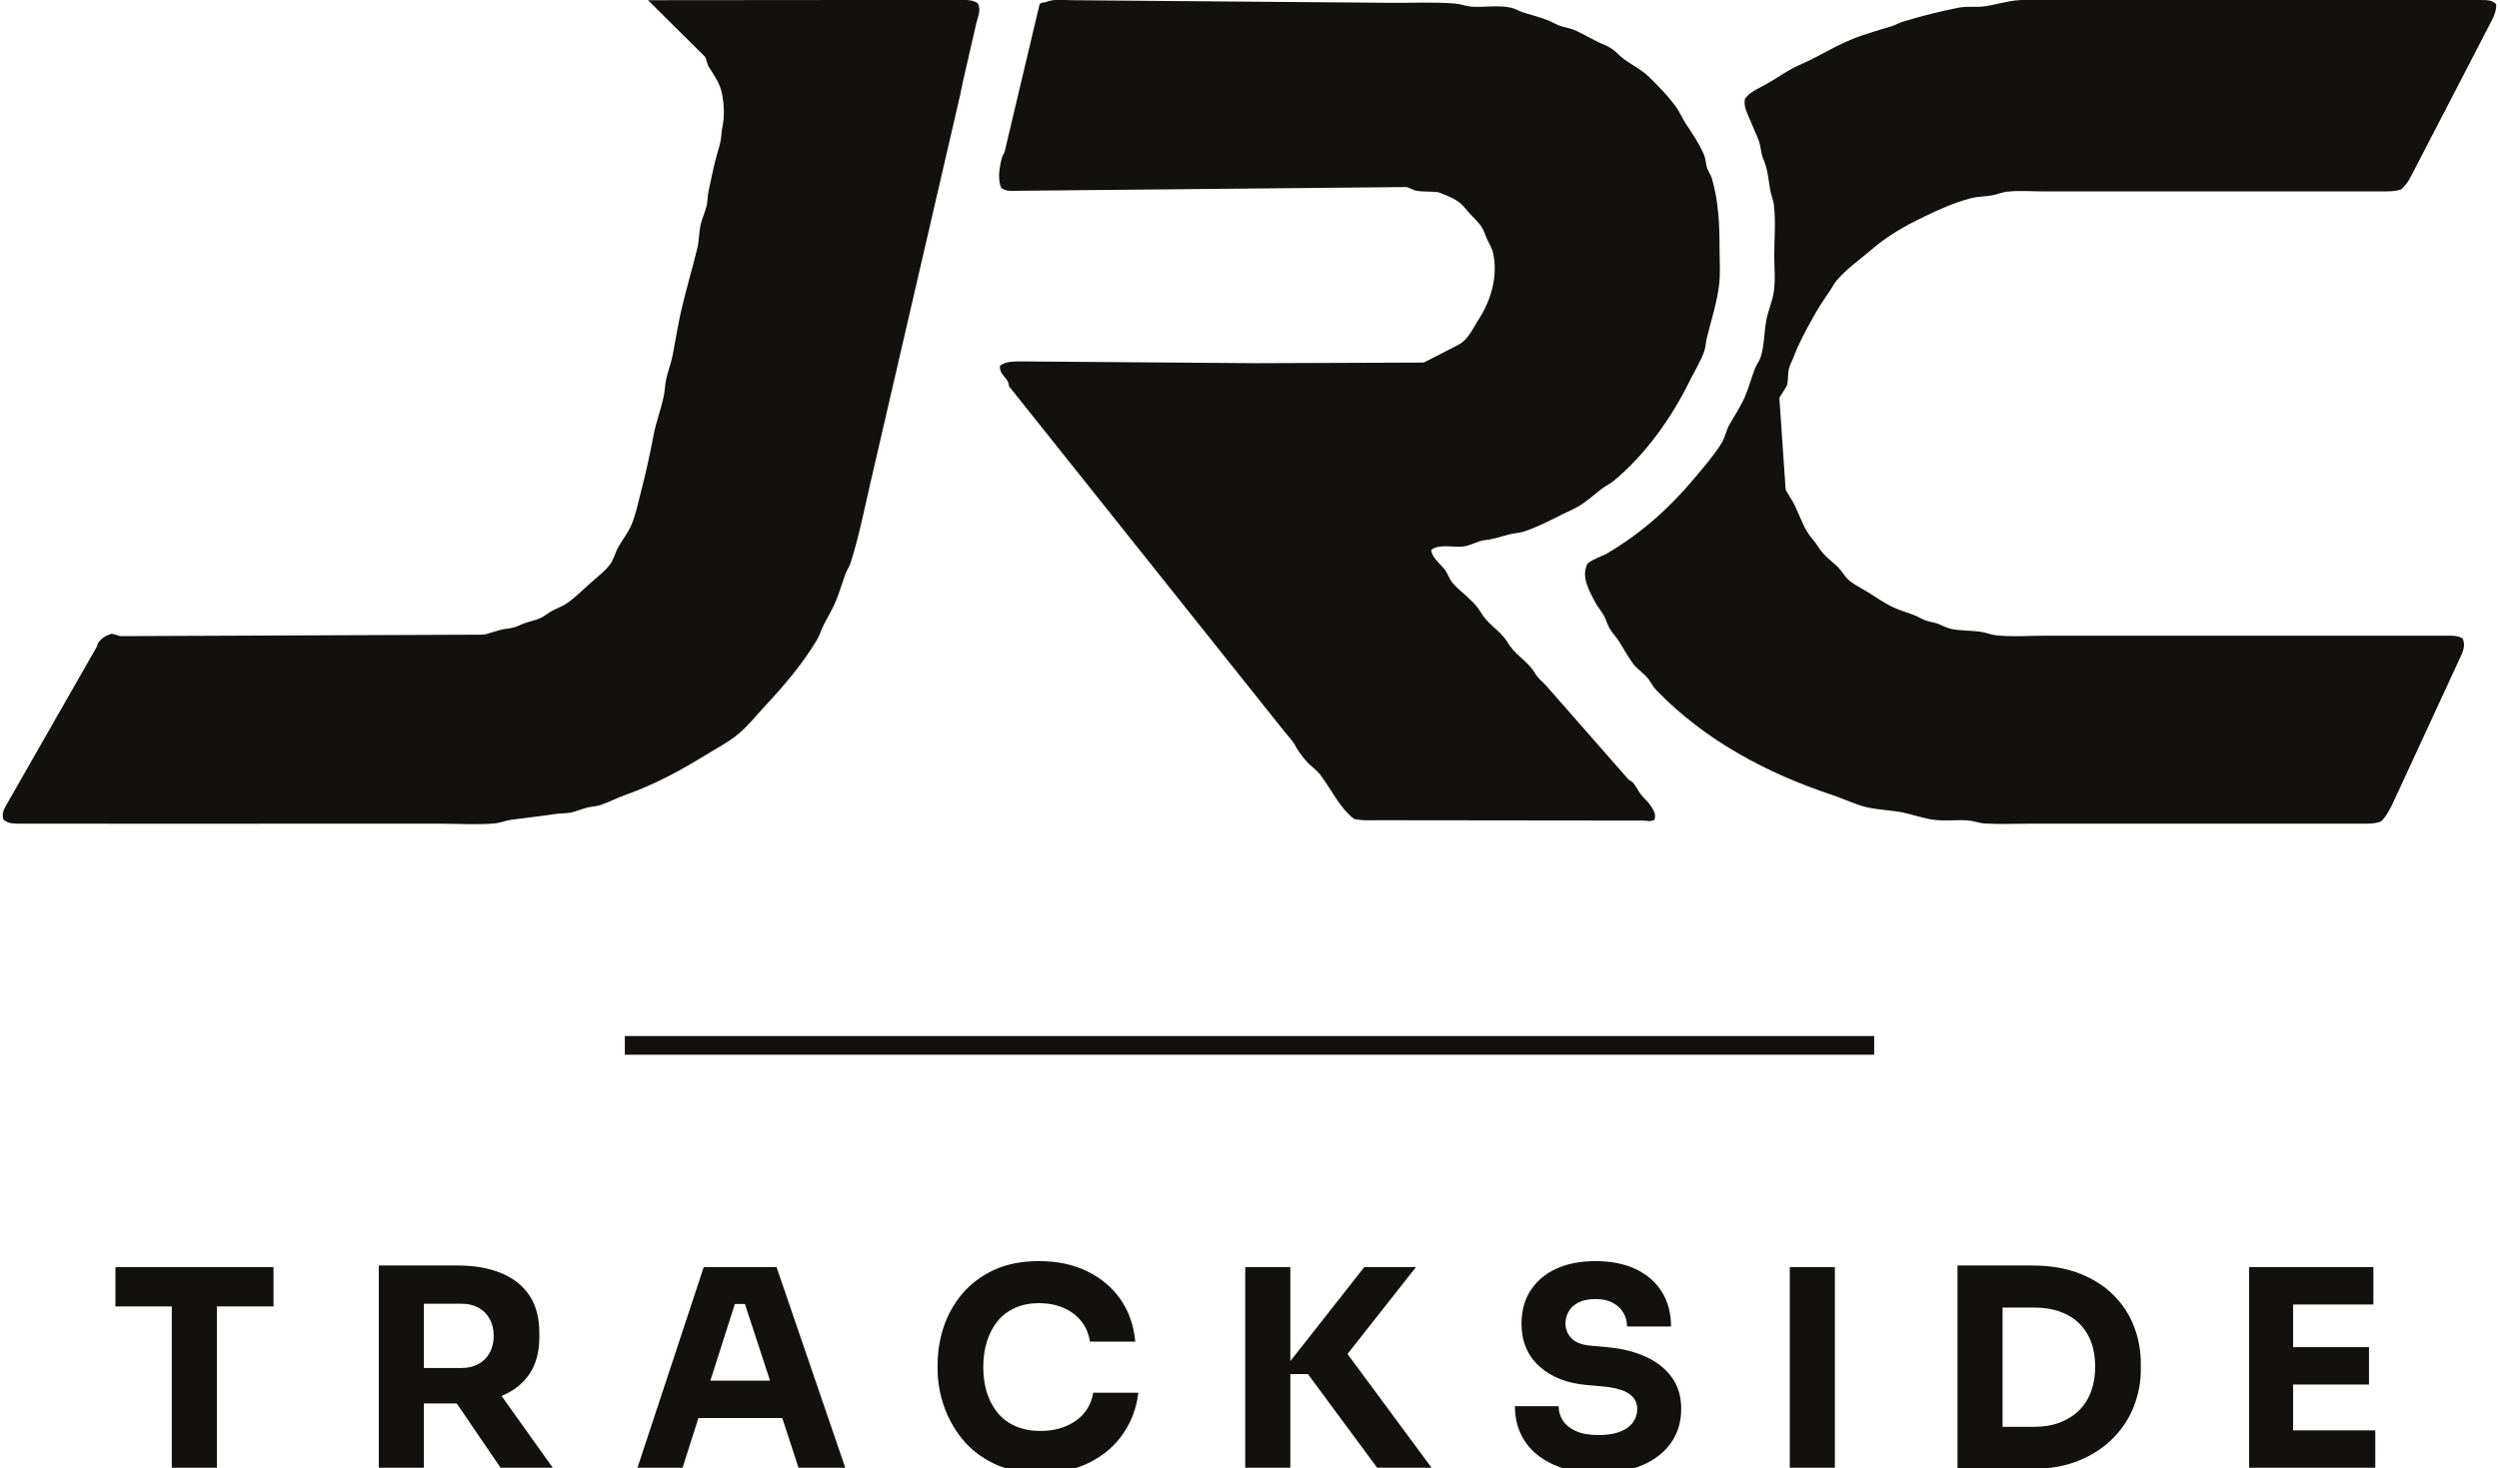
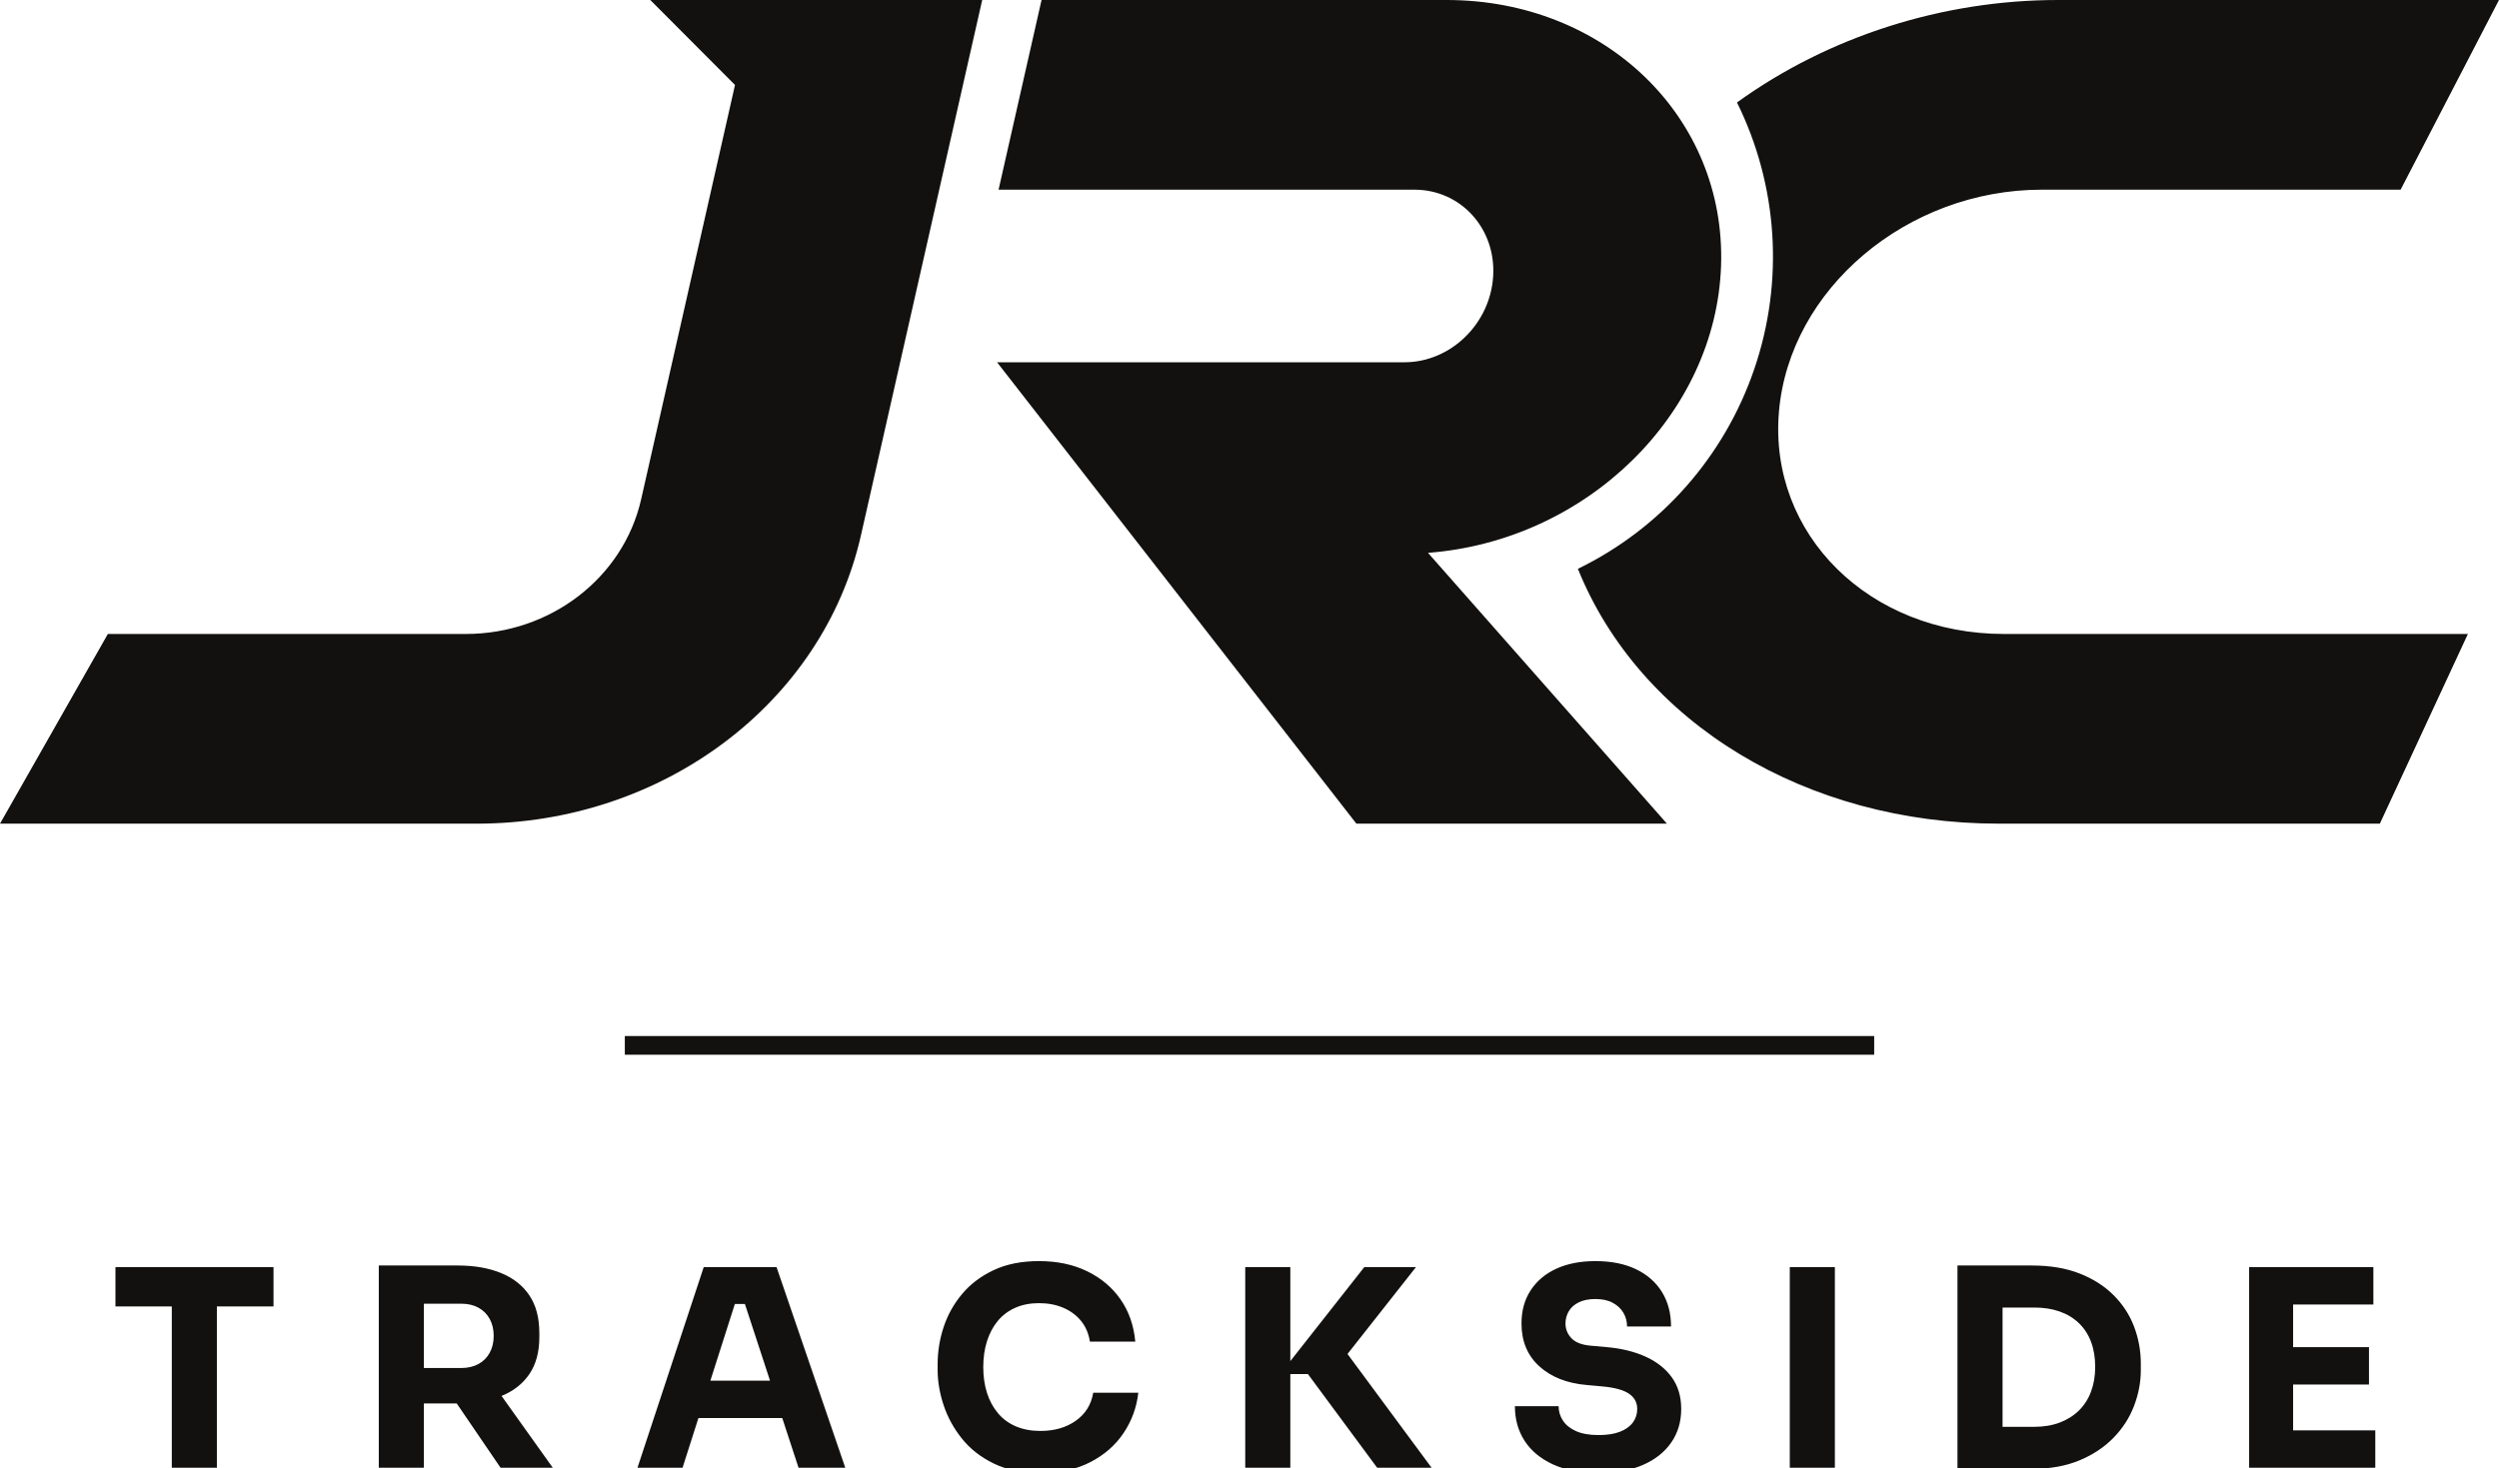
<svg xmlns="http://www.w3.org/2000/svg" viewBox="0 0 9091 5341" width="9091" height="5341">
  <g transform="scale(12.43639)" fill="#121110">
-     <path fill-rule="evenodd" d="M725.589 0.003C727.363 0.038 728.881 -0.076 730.168 1.211C730.324 2.579 729.653 4.503 729.058 5.651L705.14 51.809C704.447 53.146 703.537 54.37 702.449 55.389C700.497 56.093 698.56 55.999 696.49 56C670.225 56 643.96 56 617.695 56C611.029 56 604.363 56 597.696 56C594.174 56 590.494 55.698 586.991 56.098C585.497 56.269 584.126 56.917 582.648 57.176C580.613 57.531 578.502 57.489 576.497 58.012C571.575 59.296 566.982 61.38 562.432 63.597C556.862 66.311 552.135 69.01 547.409 73.059C544.029 75.955 540.184 78.651 537.262 82.053C536.507 82.932 536.031 83.964 535.382 84.913C533.562 87.569 531.933 90.01 530.374 92.831C528.262 96.655 526.216 100.349 524.665 104.448C524.23 105.596 523.587 106.677 523.29 107.873C522.93 109.325 523.112 110.828 522.85 112.29C522.663 113.335 520.475 116.144 520.501 116.516L522.322 143.103C522.362 143.684 524.433 146.598 524.909 147.669L527.387 153.251C528.125 154.915 528.996 156.319 530.192 157.718C531.415 159.096 532.218 160.757 533.455 162.107C534.878 163.66 536.678 164.824 538.072 166.408C539.111 167.59 539.792 168.972 541.048 169.959C542.695 171.254 544.524 172.119 546.291 173.209C548.775 174.741 551.246 176.496 553.894 177.739C555.879 178.67 558.007 179.212 560.03 180.03C561.196 180.501 562.261 181.198 563.456 181.603C564.595 181.988 565.798 182.108 566.926 182.536C568.227 183.03 569.392 183.742 570.773 184.022C573.465 184.568 576.279 184.47 579.002 184.797C580.748 185.006 582.359 185.739 584.102 185.916C588.794 186.393 593.705 186 598.42 186C607.353 186 616.285 186 625.218 186C655.483 186 685.747 185.987 716.012 186.001C717.664 186.02 718.974 185.977 720.384 186.827C721.282 189.071 720.401 190.764 719.452 192.815L700.475 233.871C699.468 236.049 698.245 238.631 696.544 240.332C694.612 241.099 692.698 240.998 690.627 241C666.362 241 642.097 241 617.832 241C609.699 241 601.566 241 593.433 241C589.2 241 584.903 241.214 580.677 240.957C578.932 240.851 577.316 240.186 575.578 240.057C572.319 239.814 568.999 240.291 565.754 239.881C562.57 239.48 559.54 238.306 556.412 237.7C552.929 237.025 549.311 236.982 545.86 236.147C542.578 235.353 539.487 233.785 536.294 232.728C517.043 226.355 498.728 216.703 484.429 201.853C483.412 200.797 482.847 199.456 481.914 198.342C480.67 196.856 478.966 195.832 477.785 194.285C476.137 192.125 474.884 189.641 473.402 187.367C472.598 186.133 471.515 185.094 470.802 183.803C470.117 182.563 469.771 181.168 469.063 179.938C468.379 178.751 467.475 177.703 466.771 176.523C464.927 172.898 462.377 168.825 464.381 164.879C465.941 163.676 467.859 162.997 469.663 162.186C479.864 156.247 488.219 148.819 495.738 139.823C498.446 136.584 501.354 133.253 503.593 129.646C504.648 127.946 504.945 125.872 505.948 124.119C507.461 121.479 509.13 119.033 510.356 116.22C511.543 113.494 512.288 110.621 513.34 107.865C513.803 106.652 514.665 105.663 515.054 104.411C516.14 100.919 516.009 97.044 516.721 93.465C517.245 90.829 518.381 88.323 518.822 85.657C519.409 82.106 519 78.226 519 74.636C519 69.818 519.47 64.724 518.895 59.938C518.716 58.446 518.067 57.072 517.814 55.592C517.243 52.246 517.1 49.354 515.662 46.228C515.059 44.434 515.044 42.511 514.332 40.756C513.418 38.501 512.391 36.279 511.46 34.028C510.706 32.202 510.071 30.956 510.412 28.955C511.654 27.167 513.516 26.274 515.433 25.286C518.196 23.891 520.631 22.109 523.293 20.578C525.259 19.446 527.419 18.583 529.454 17.581C532.911 15.879 536.269 13.908 539.778 12.315C544.173 10.32 548.7 9.087 553.291 7.688C554.471 7.328 555.532 6.67 556.713 6.311C562.04 4.689 567.569 3.304 573.035 2.234C575.42 1.767 577.878 2.187 580.279 1.878C583.667 1.443 587.044 0.299 590.454 0.054C595.193 -0.287 600.048 0 604.799 0C613.732 0 622.665 0 631.597 0C662.928 0 694.259 -0.052 725.589 0.003ZM469.68 13.262C471.307 14.023 472.434 14.88 473.682 16.171C476.268 18.597 479.741 19.924 482.277 22.405C485.05 25.118 488.22 28.358 490.439 31.543C491.454 32.999 492.152 34.717 493.145 36.214C495.014 39.033 497.105 42.119 498.43 45.247C498.984 46.556 498.924 47.998 499.416 49.321C499.777 50.291 500.426 51.111 500.723 52.111C502.766 58.992 503 66.026 503 73.142C503 76.405 503.26 79.797 502.902 83.044C502.324 88.272 500.601 93.584 499.322 98.664C498.987 99.994 498.982 101.38 498.545 102.687C497.549 105.66 495.736 108.485 494.353 111.295C488.981 122.205 481.461 132.906 471.975 140.763C470.923 141.634 469.658 142.163 468.578 142.992C466.597 144.514 464.671 146.235 462.597 147.621C460.844 148.792 458.784 149.61 456.9 150.551C453.226 152.389 449.472 154.358 445.545 155.596C444.336 155.977 443.06 155.991 441.832 156.284C439.151 156.923 436.816 157.852 434.032 158.084C431.898 158.483 430.035 159.705 427.869 159.92C425.064 160.198 420.96 159.1 418.669 160.877C418.769 162.995 421.036 164.778 422.392 166.367C423.333 167.469 423.718 168.858 424.524 170.044C425.41 171.347 426.667 172.36 427.829 173.403C429.772 175.131 431.656 176.717 433.022 178.951C434.023 180.648 435.201 181.935 436.653 183.262C438.254 184.656 439.698 185.939 440.849 187.732C441.917 189.595 443.211 190.912 444.81 192.333C446.407 193.741 447.809 195.041 448.929 196.863C449.915 198.545 451.222 199.426 452.443 200.816L476.345 228.052C476.579 228.319 477.306 228.586 477.648 228.97C478.568 230.006 479.087 231.28 479.926 232.368C480.858 233.574 482.041 234.511 482.881 235.799C483.795 237.2 484.494 238.269 483.943 239.887C482.778 240.527 481.723 240.089 480.393 240.088L402.226 240.001C400.418 239.999 398.185 240.15 396.038 239.581C391.669 236.13 389.516 231.006 386.192 226.685C385.161 225.344 383.745 224.392 382.569 223.193C381.32 221.919 380.215 220.328 379.242 218.84C378.358 216.898 377.109 215.791 375.823 214.178L295.218 113.101C295.117 112.975 294.983 111.903 294.773 111.566C293.728 109.883 292.293 109.103 292.529 107C293.993 105.782 296.817 105.727 298.643 105.751L367.457 106.271L416.495 106.086L426.636 100.863C429.476 99.401 430.964 95.892 432.632 93.304C436.184 87.794 438.226 80.669 436.757 74.042C436.428 72.557 435.579 71.223 434.941 69.858C434.419 68.74 434.093 67.482 433.426 66.44C432.439 64.899 430.915 63.608 429.707 62.236C428.69 61.081 427.704 59.776 426.424 58.897C424.803 57.784 422.55 56.938 420.719 56.238C418.58 55.955 416.386 56.175 414.262 55.804C413.486 55.668 411.818 54.727 411.331 54.732L297.489 55.826C295.72 55.843 294.475 56.054 292.912 55.014C291.712 52.546 292.376 48.757 293.089 46.148C293.255 45.541 293.766 44.851 293.89 44.325L304.08 1.312C304.229 0.681 305.748 0.703 305.852 0.655C308.15 -0.409 311.141 0.042 313.6 0.062C323.866 0.146 334.132 0.231 344.399 0.315C365.198 0.485 385.998 0.656 406.797 0.826C413.003 0.877 419.356 0.541 425.543 1.033C427.282 1.172 428.896 1.845 430.641 1.955C434.333 2.188 438.326 1.44 441.954 2.242C443.275 2.534 444.422 3.293 445.709 3.688C448.117 4.427 450.542 5.048 452.898 5.978C454.073 6.442 455.144 7.138 456.337 7.559C457.667 8.028 459.068 8.166 460.375 8.723C463.562 10.078 466.453 11.993 469.68 13.262ZM281.398 -0.026C283.1 -0.027 284.572 0.029 286.01 0.933C287.049 3.061 286.095 4.582 285.611 6.69L281.593 24.21C281.316 25.414 281.101 26.765 280.814 28.004L254.642 141.152C252.874 148.795 251.263 157.097 248.779 164.796C248.426 165.892 247.723 166.807 247.328 167.882C246.344 170.559 245.572 173.303 244.469 175.954C243.491 178.305 242.164 180.489 240.996 182.743C240.246 184.19 239.818 185.791 238.982 187.194C234.652 194.45 229.244 200.738 223.509 206.883C221.099 209.465 218.802 212.394 216.092 214.665C213.196 217.092 209.842 218.808 206.652 220.774C199.092 225.434 191.639 229.495 183.266 232.468C180.766 233.356 178.374 234.583 175.88 235.482C174.58 235.95 173.208 235.962 171.874 236.276C170.211 236.667 168.64 237.427 166.963 237.765C165.507 238.059 164.012 237.924 162.549 238.156C158.201 238.844 153.86 239.265 149.48 239.874C147.871 240.098 146.382 240.776 144.762 240.926C139.53 241.41 134.087 241 128.834 241C118.434 241 108.034 241 97.634 241C66.968 241 36.301 241.032 5.635 240.998C3.81 240.965 2.452 240.998 1.024 239.832C0.363 237.883 1.314 236.485 2.27 234.811L28.274 189.301C28.462 188.971 28.478 188.464 28.741 188.072C29.668 186.696 30.996 185.98 32.518 185.466C33.494 185.465 34.724 186.136 35.452 186.133L141.057 185.702C142.646 185.696 146.115 184.063 148.438 183.954C149.932 183.765 151.111 183.397 152.469 182.748C154.316 181.888 156.361 181.661 158.185 180.802C159.312 180.271 160.276 179.427 161.355 178.807C162.776 177.991 164.399 177.504 165.746 176.572C168.301 174.805 170.576 172.536 172.873 170.453C174.703 168.795 176.853 167.251 178.352 165.273C179.549 163.694 179.925 161.744 180.882 160.041C182.124 157.831 183.705 155.938 184.712 153.568C185.86 150.865 186.517 147.742 187.248 144.898C188.761 139.018 190.089 133.192 191.199 127.248C191.907 123.456 193.36 119.761 194.141 115.973C194.481 114.326 194.523 112.631 194.868 110.985C195.371 108.593 196.313 106.292 196.779 103.883C197.622 99.53 198.283 95.128 199.288 90.793C200.707 84.675 202.514 78.646 203.992 72.55C204.51 70.413 204.458 68.185 204.881 66.031C205.26 64.1 206.17 62.313 206.653 60.407C207.033 58.906 206.951 57.346 207.283 55.837C207.951 52.8 208.565 49.68 209.319 46.673C209.932 44.23 210.834 42.099 210.997 39.551C211.097 37.807 211.596 36.143 211.706 34.417C211.866 31.9 211.611 28.801 210.938 26.368C210.226 23.798 208.656 21.707 207.286 19.488C206.899 18.862 206.518 16.894 206.182 16.56L189.552 0.054L281.398 -0.026Z" />
+     <path fill-rule="evenodd" d="M731 0 L702.22 55.5 L597.24 55.5 C557.83 55.5 523.41 84.6 520.37 120.5 C517.33 156.4 546.81 185.5 586.22 185.5 L721.9 185.5 L696.15 241 L584.69 241 C528.4 241 479.79 211.56 461.56 166.44 C485.86 154.62 504.44 133.56 513.17 107.94 C521.92 82.31 520.09 54.25 508.1 29.98 C534.85 10.66 568.23 0 601.99 0 L731 0 ZM304.67 0 L423.17 0 C469.49 0 504.91 34.31 503.44 77.74 C501.98 121.18 464.14 158.25 417.71 161.76 L487.61 241 L396.77 241 L291.66 106 L410.83 106 C424.36 106 435.97 94.7 436.78 80.75 C437.59 66.8 427.27 55.5 413.74 55.5 L292.1 55.5 ZM287.31 0 L251.84 156.64 C240.71 205.79 193.81 241 139.46 241 L0 241 L31.55 185.5 L136.25 185.5 C160.97 185.5 182.33 169.08 187.55 146.08 L215 24.86 L190.22 0 Z" />
  </g>
  <rect x="2273" y="3770" width="4545" height="68" fill="#121110" />
  <path transform="translate(398 5341)" d="M391 0L227 0L227-607L391-607L391 0ZM597-587L22-587L22-730L597-730L597-587Z M1144 0L980 0L980-736L1144-736L1144 0ZM1613 0L1423 0L1209-314L1389-314L1613 0ZM1267-234L1100-234L1100-363L1280-363Q1316-363 1342.5-377.5Q1369-392 1383.5-418.5Q1398-445 1398-480L1398-480Q1398-515 1383.5-541.5Q1369-568 1342.5-582.5Q1316-597 1280-597L1280-597L1100-597L1100-736L1267-736Q1358-736 1425-708.5Q1492-681 1528-627Q1564-573 1564-491L1564-491L1564-475Q1564-394 1527.5-340.5Q1491-287 1424.5-260.5Q1358-234 1267-234L1267-234Z M2085 0L1921 0L2162-730L2427-730L2677 0L2507 0L2305-617L2357-596L2228-596L2282-617L2085 0ZM2491-181L2104-181L2154-317L2440-317L2491-181Z M3387 19L3387 19Q3288 19 3217-15.5Q3146-50 3101-106.5Q3056-163 3034.5-228.5Q3013-294 3013-356L3013-356L3013-378Q3013-446 3035-512.5Q3057-579 3102.5-633Q3148-687 3217.5-719.5Q3287-752 3382-752L3382-752Q3481-752 3557-715Q3633-678 3678.5-612.5Q3724-547 3732-459L3732-459L3567-459Q3560-503 3535-534Q3510-565 3470.5-582Q3431-599 3382-599L3382-599Q3333-599 3295-582Q3257-565 3231.5-534Q3206-503 3192.5-460.5Q3179-418 3179-366L3179-366Q3179-315 3192.5-272.5Q3206-230 3232.5-198.5Q3259-167 3298-150.5Q3337-134 3387-134L3387-134Q3463-134 3515.5-171Q3568-208 3579-273L3579-273L3743-273Q3734-193 3689.5-126.5Q3645-60 3568.5-20.5Q3492 19 3387 19Z M4810 0L4612 0L4360-341L4259-341L4565-730L4753-730L4478-381L4476-452L4810 0ZM4296 0L4132 0L4132-730L4296-730L4296 0Z M5418 19L5418 19Q5319 19 5251-12.5Q5183-44 5148-98.5Q5113-153 5113-224L5113-224L5272-224Q5272-196 5287.5-172Q5303-148 5335-133.5Q5367-119 5418-119L5418-119Q5464-119 5495-131Q5526-143 5542-164.5Q5558-186 5558-214L5558-214Q5558-249 5528-269.5Q5498-290 5431-296L5431-296L5376-301Q5267-310 5202-369Q5137-428 5137-525L5137-525Q5137-595 5170.5-646Q5204-697 5264-724.5Q5324-752 5406-752L5406-752Q5492-752 5553.5-722.5Q5615-693 5648-639.5Q5681-586 5681-514L5681-514L5521-514Q5521-541 5508-563.5Q5495-586 5469.5-600Q5444-614 5406-614L5406-614Q5370-614 5345.5-602Q5321-590 5309-569.5Q5297-549 5297-525L5297-525Q5297-494 5319-471Q5341-448 5391-444L5391-444L5447-439Q5527-432 5588-404.5Q5649-377 5683.5-329.5Q5718-282 5718-214L5718-214Q5718-144 5681.5-91.5Q5645-39 5578-10Q5511 19 5418 19Z M6277 0L6113 0L6113-730L6277-730L6277 0Z M6994 4L6867 4L6867-149L7003-149Q7054-149 7095-164.5Q7136-180 7165-208.5Q7194-237 7209-277.5Q7224-318 7224-367L7224-367Q7224-418 7209-458Q7194-498 7165-526Q7136-554 7095-568.5Q7054-583 7003-583L7003-583L6867-583L6867-736L6994-736Q7093-736 7167-707Q7241-678 7291-628Q7341-578 7365.5-513.5Q7390-449 7390-378L7390-378L7390-356Q7390-290 7365.5-225.5Q7341-161 7291-109.5Q7241-58 7167-27Q7093 4 6994 4L6994 4ZM6887 4L6723 4L6723-736L6887-736L6887 4Z M7944 0L7784 0L7784-730L7944-730L7944 0ZM8243 0L7924 0L7924-136L8243-136L8243 0ZM8220-303L7924-303L7924-439L8220-439L8220-303ZM8236-594L7924-594L7924-730L8236-730L8236-594Z" fill="#121110" />
</svg>
